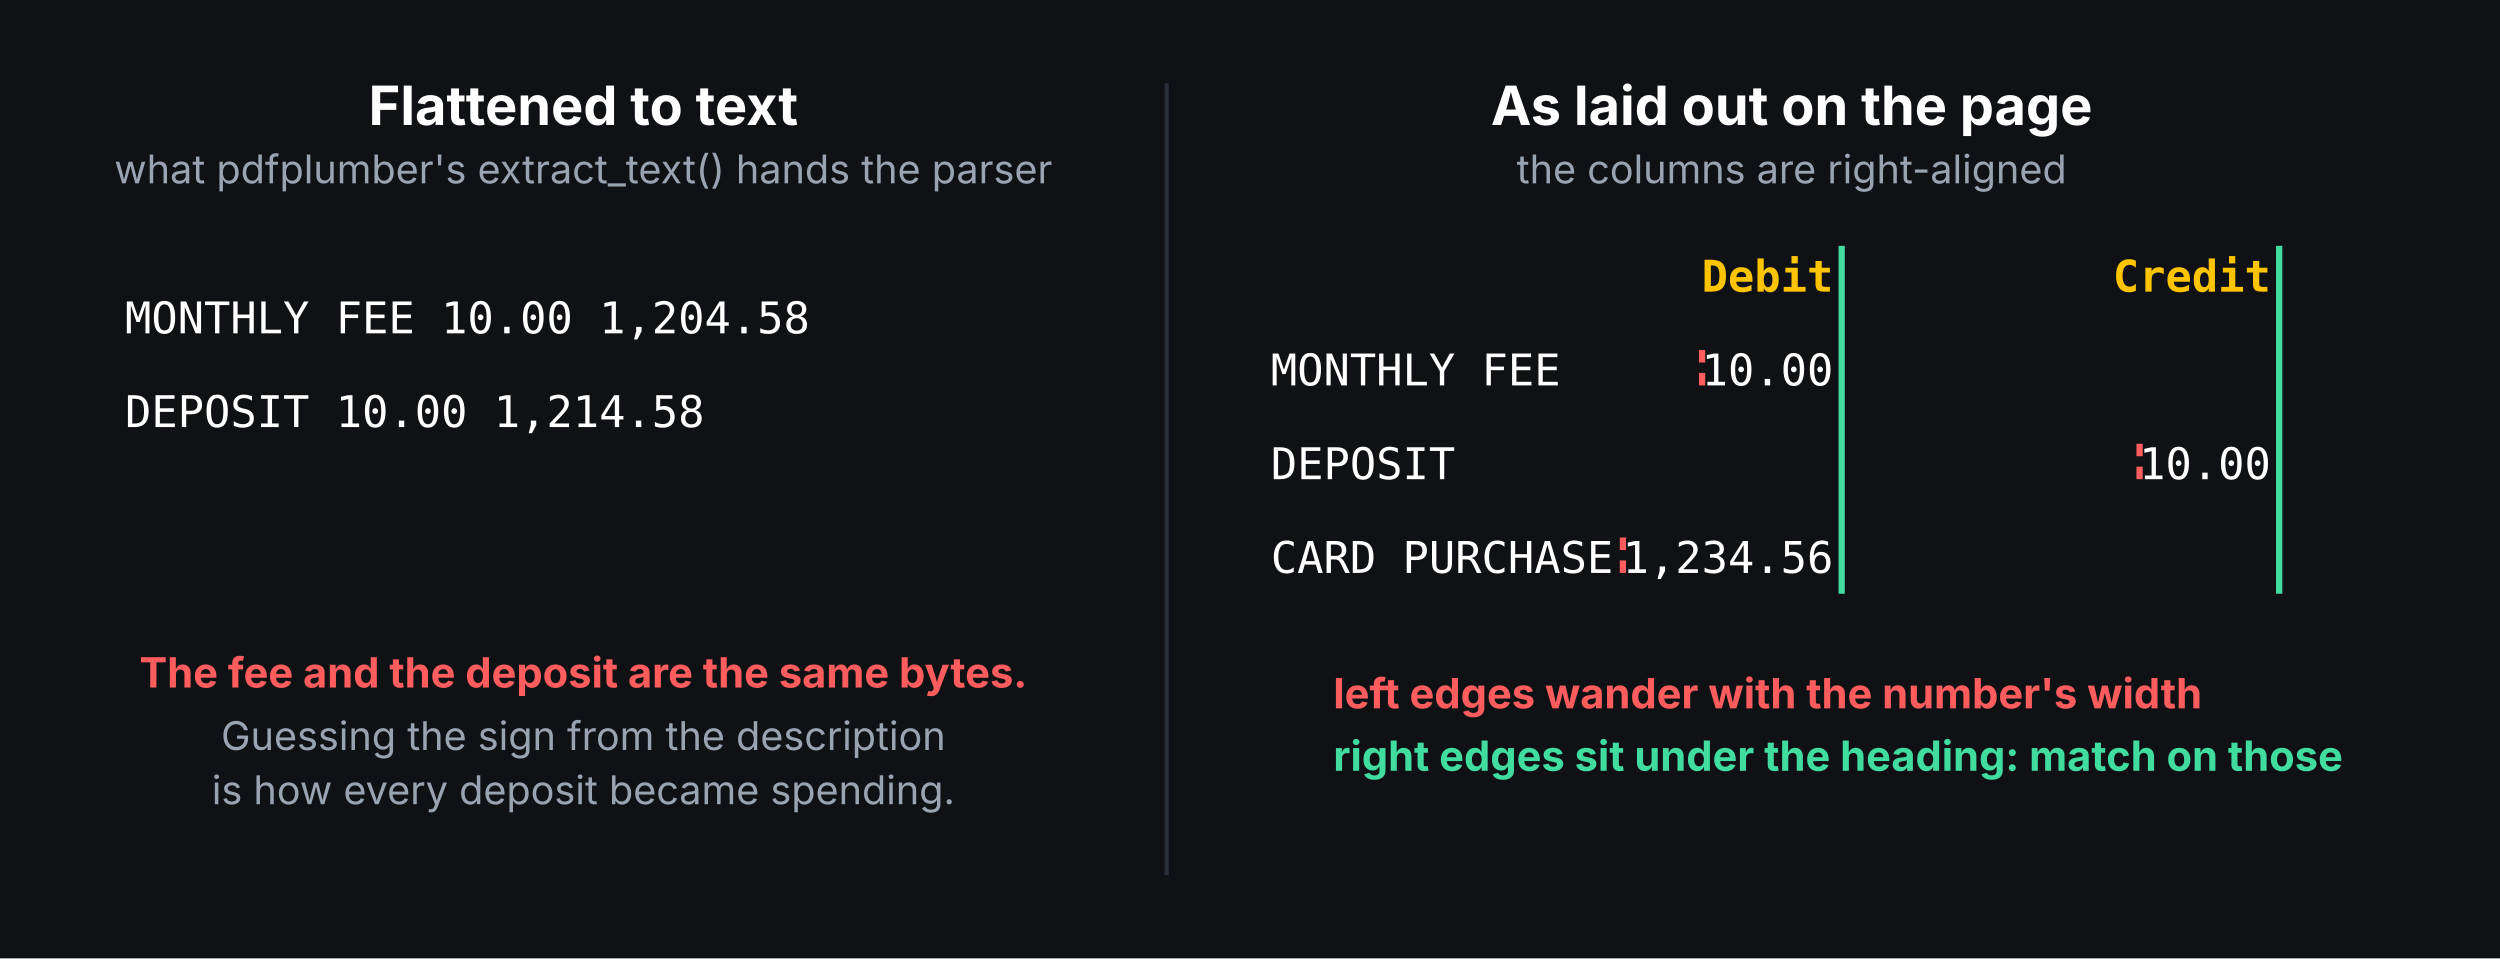
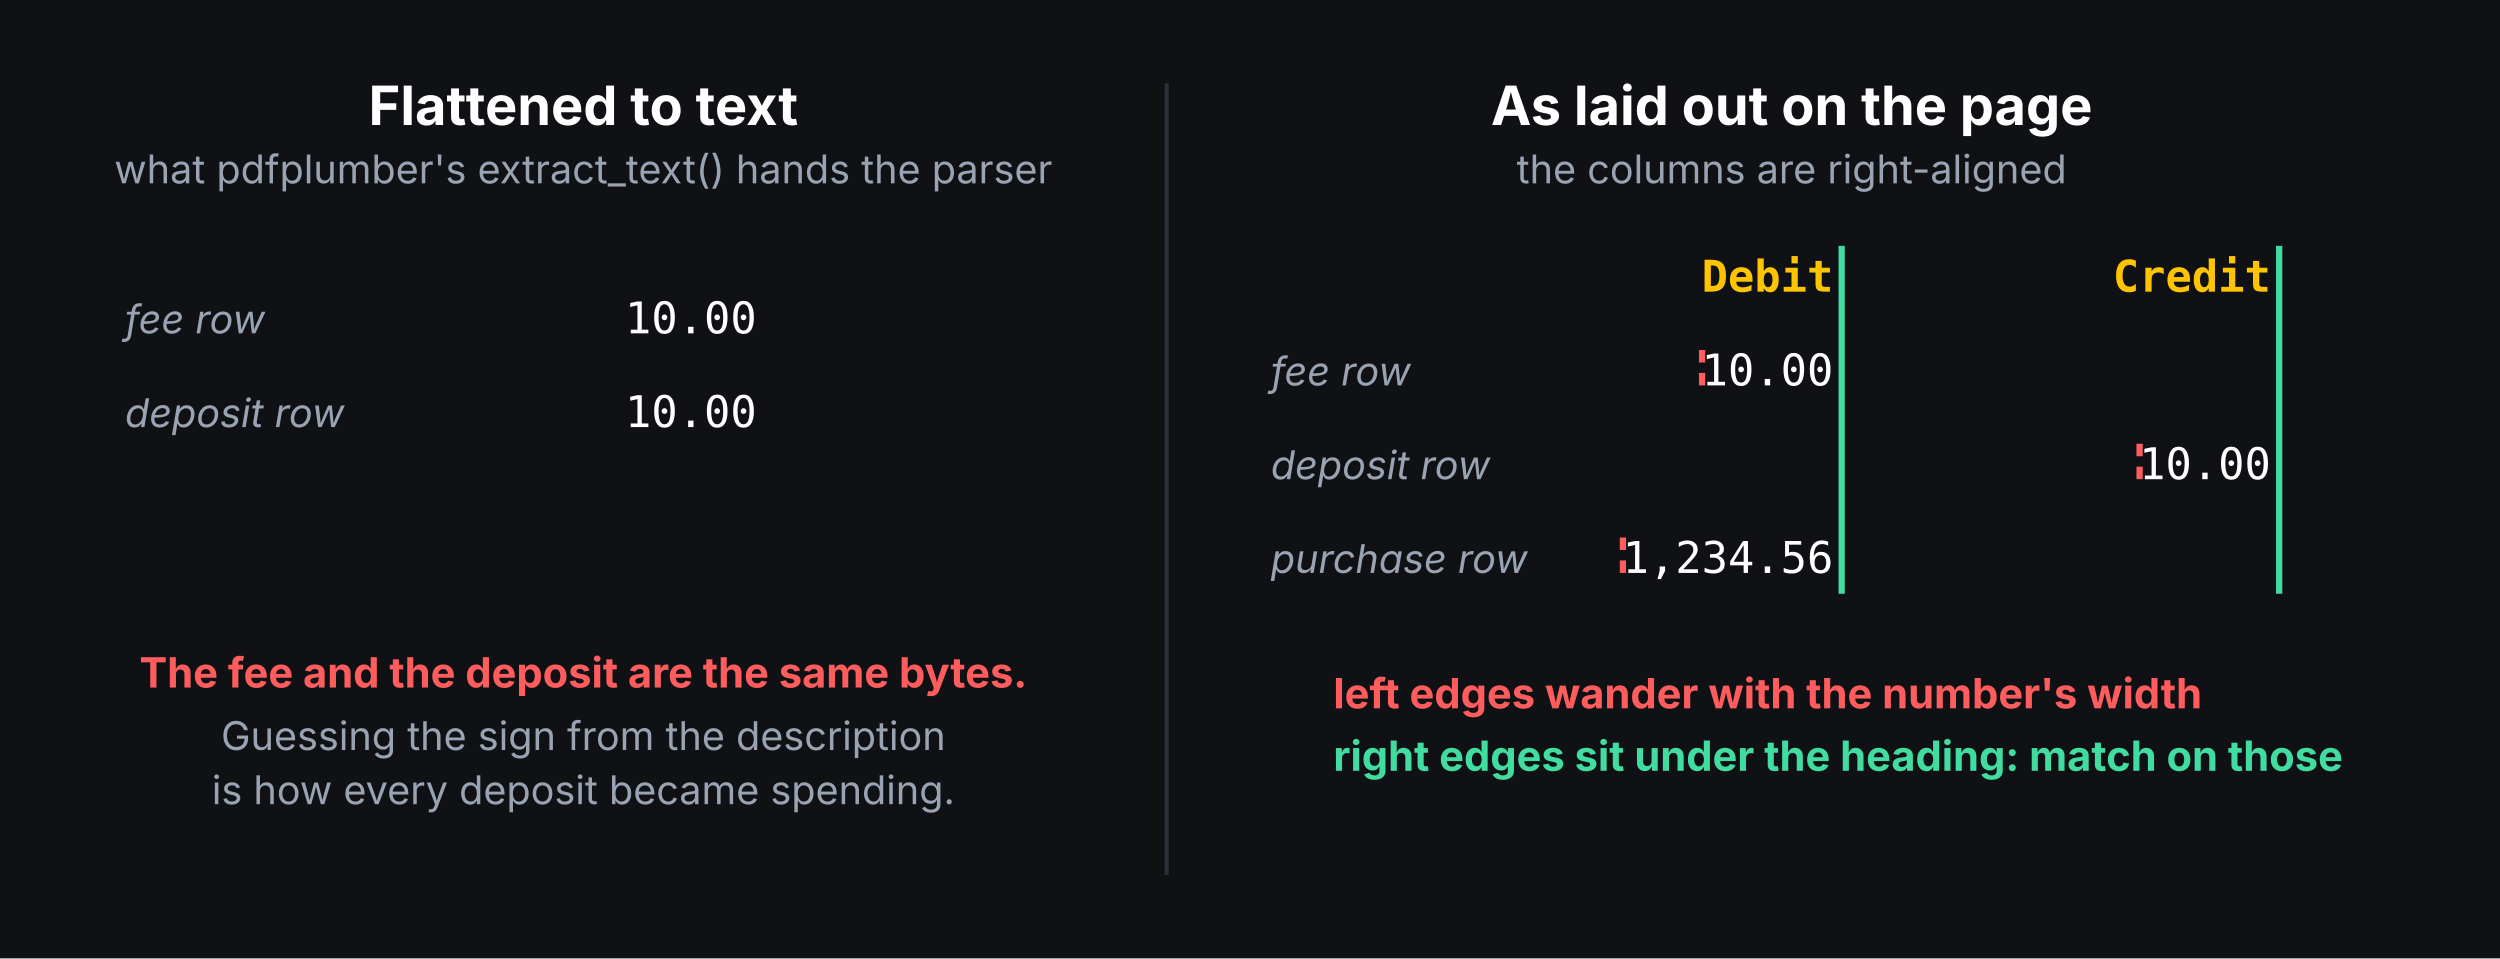
<svg xmlns="http://www.w3.org/2000/svg" viewBox="0 0 1200 460" width="1200" height="460" role="img" aria-label="Two panels. Left: the statement as flat extracted text, where a ten dollar fee line and a ten dollar deposit line read identically because the debit and credit columns have been welded together. Right: the same rows as laid out on the PDF, with Debit and Credit column headings; the numbers are right-aligned, so their left edges wander with the width of the number while their right edges line up exactly under the heading's right edge, which is what the parser matches on.">
  <defs>
    <style>
      .bg{fill:#0f1115}
      .h{font:700 26px -apple-system,Inter,Helvetica,Arial,sans-serif;fill:#fff}
      .s{font:400 19px -apple-system,Inter,Helvetica,Arial,sans-serif;fill:#9aa3b2}
+       .lbl{font:italic 400 19px -apple-system,Inter,Helvetica,Arial,sans-serif;fill:#9aa3b2}
      .mono{font:500 21px Menlo,Consolas,monospace;fill:#fff}
      .monoh{font:700 21px Menlo,Consolas,monospace;fill:#ffc400}
      .good{font:700 20px -apple-system,Inter,Helvetica,Arial,sans-serif;fill:#40dca0}
      .bad{font:700 20px -apple-system,Inter,Helvetica,Arial,sans-serif;fill:#ff5d5d}
      .redge{stroke:#40dca0;stroke-width:3}
      .ledge{stroke:#ff5d5d;stroke-width:3;stroke-dasharray:6 5}
      .sep{stroke:#2a2f3a;stroke-width:2}
    </style>
  </defs>
  <rect class="bg" width="1200" height="460" />
  <line class="sep" x1="560" y1="40" x2="560" y2="420" />
  <text class="h" x="280" y="60" text-anchor="middle">Flattened to text</text>
  <text class="s" x="280" y="88" text-anchor="middle">what pdfplumber's extract_text() hands the parser</text>
-   <text class="mono" x="60" y="160">MONTHLY FEE       10.00  1,204.58</text>
-   <text class="mono" x="60" y="205">DEPOSIT           10.00  1,214.58</text>
+   <text class="lbl" x="60" y="160">fee row</text>
+   <text class="mono" x="300" y="160">10.00</text>
+   <text class="lbl" x="60" y="205">deposit row</text>
+   <text class="mono" x="300" y="205">10.00</text>
  <text class="bad" x="280" y="330" text-anchor="middle">The fee and the deposit are the same bytes.</text>
  <text class="s" x="280" y="360" text-anchor="middle">Guessing the sign from the description</text>
  <text class="s" x="280" y="386" text-anchor="middle">is how every deposit became spending.</text>
  <text class="h" x="860" y="60" text-anchor="middle">As laid out on the page</text>
  <text class="s" x="860" y="88" text-anchor="middle">the columns are right-aligned</text>
  <text class="monoh" x="880" y="140" text-anchor="end">Debit</text>
  <text class="monoh" x="1090" y="140" text-anchor="end">Credit</text>
-   <text class="mono" x="610" y="185">MONTHLY FEE</text>
+   <text class="lbl" x="610" y="185">fee row</text>
  <text class="mono" x="880" y="185" text-anchor="end">10.00</text>
-   <text class="mono" x="610" y="230">DEPOSIT</text>
+   <text class="lbl" x="610" y="230">deposit row</text>
  <text class="mono" x="1090" y="230" text-anchor="end">10.00</text>
-   <text class="mono" x="610" y="275">CARD PURCHASE</text>
+   <text class="lbl" x="610" y="275">purchase row</text>
  <text class="mono" x="880" y="275" text-anchor="end">1,234.56</text>
  <line class="redge" x1="884" y1="118" x2="884" y2="285" />
  <line class="redge" x1="1094" y1="118" x2="1094" y2="285" />
  <line class="ledge" x1="817" y1="168" x2="817" y2="190" />
  <line class="ledge" x1="779" y1="258" x2="779" y2="280" />
  <line class="ledge" x1="1027" y1="213" x2="1027" y2="235" />
  <text class="bad" x="640" y="340">left edges wander with the number's width</text>
  <text class="good" x="640" y="370">right edges sit under the heading: match on those</text>
</svg>
